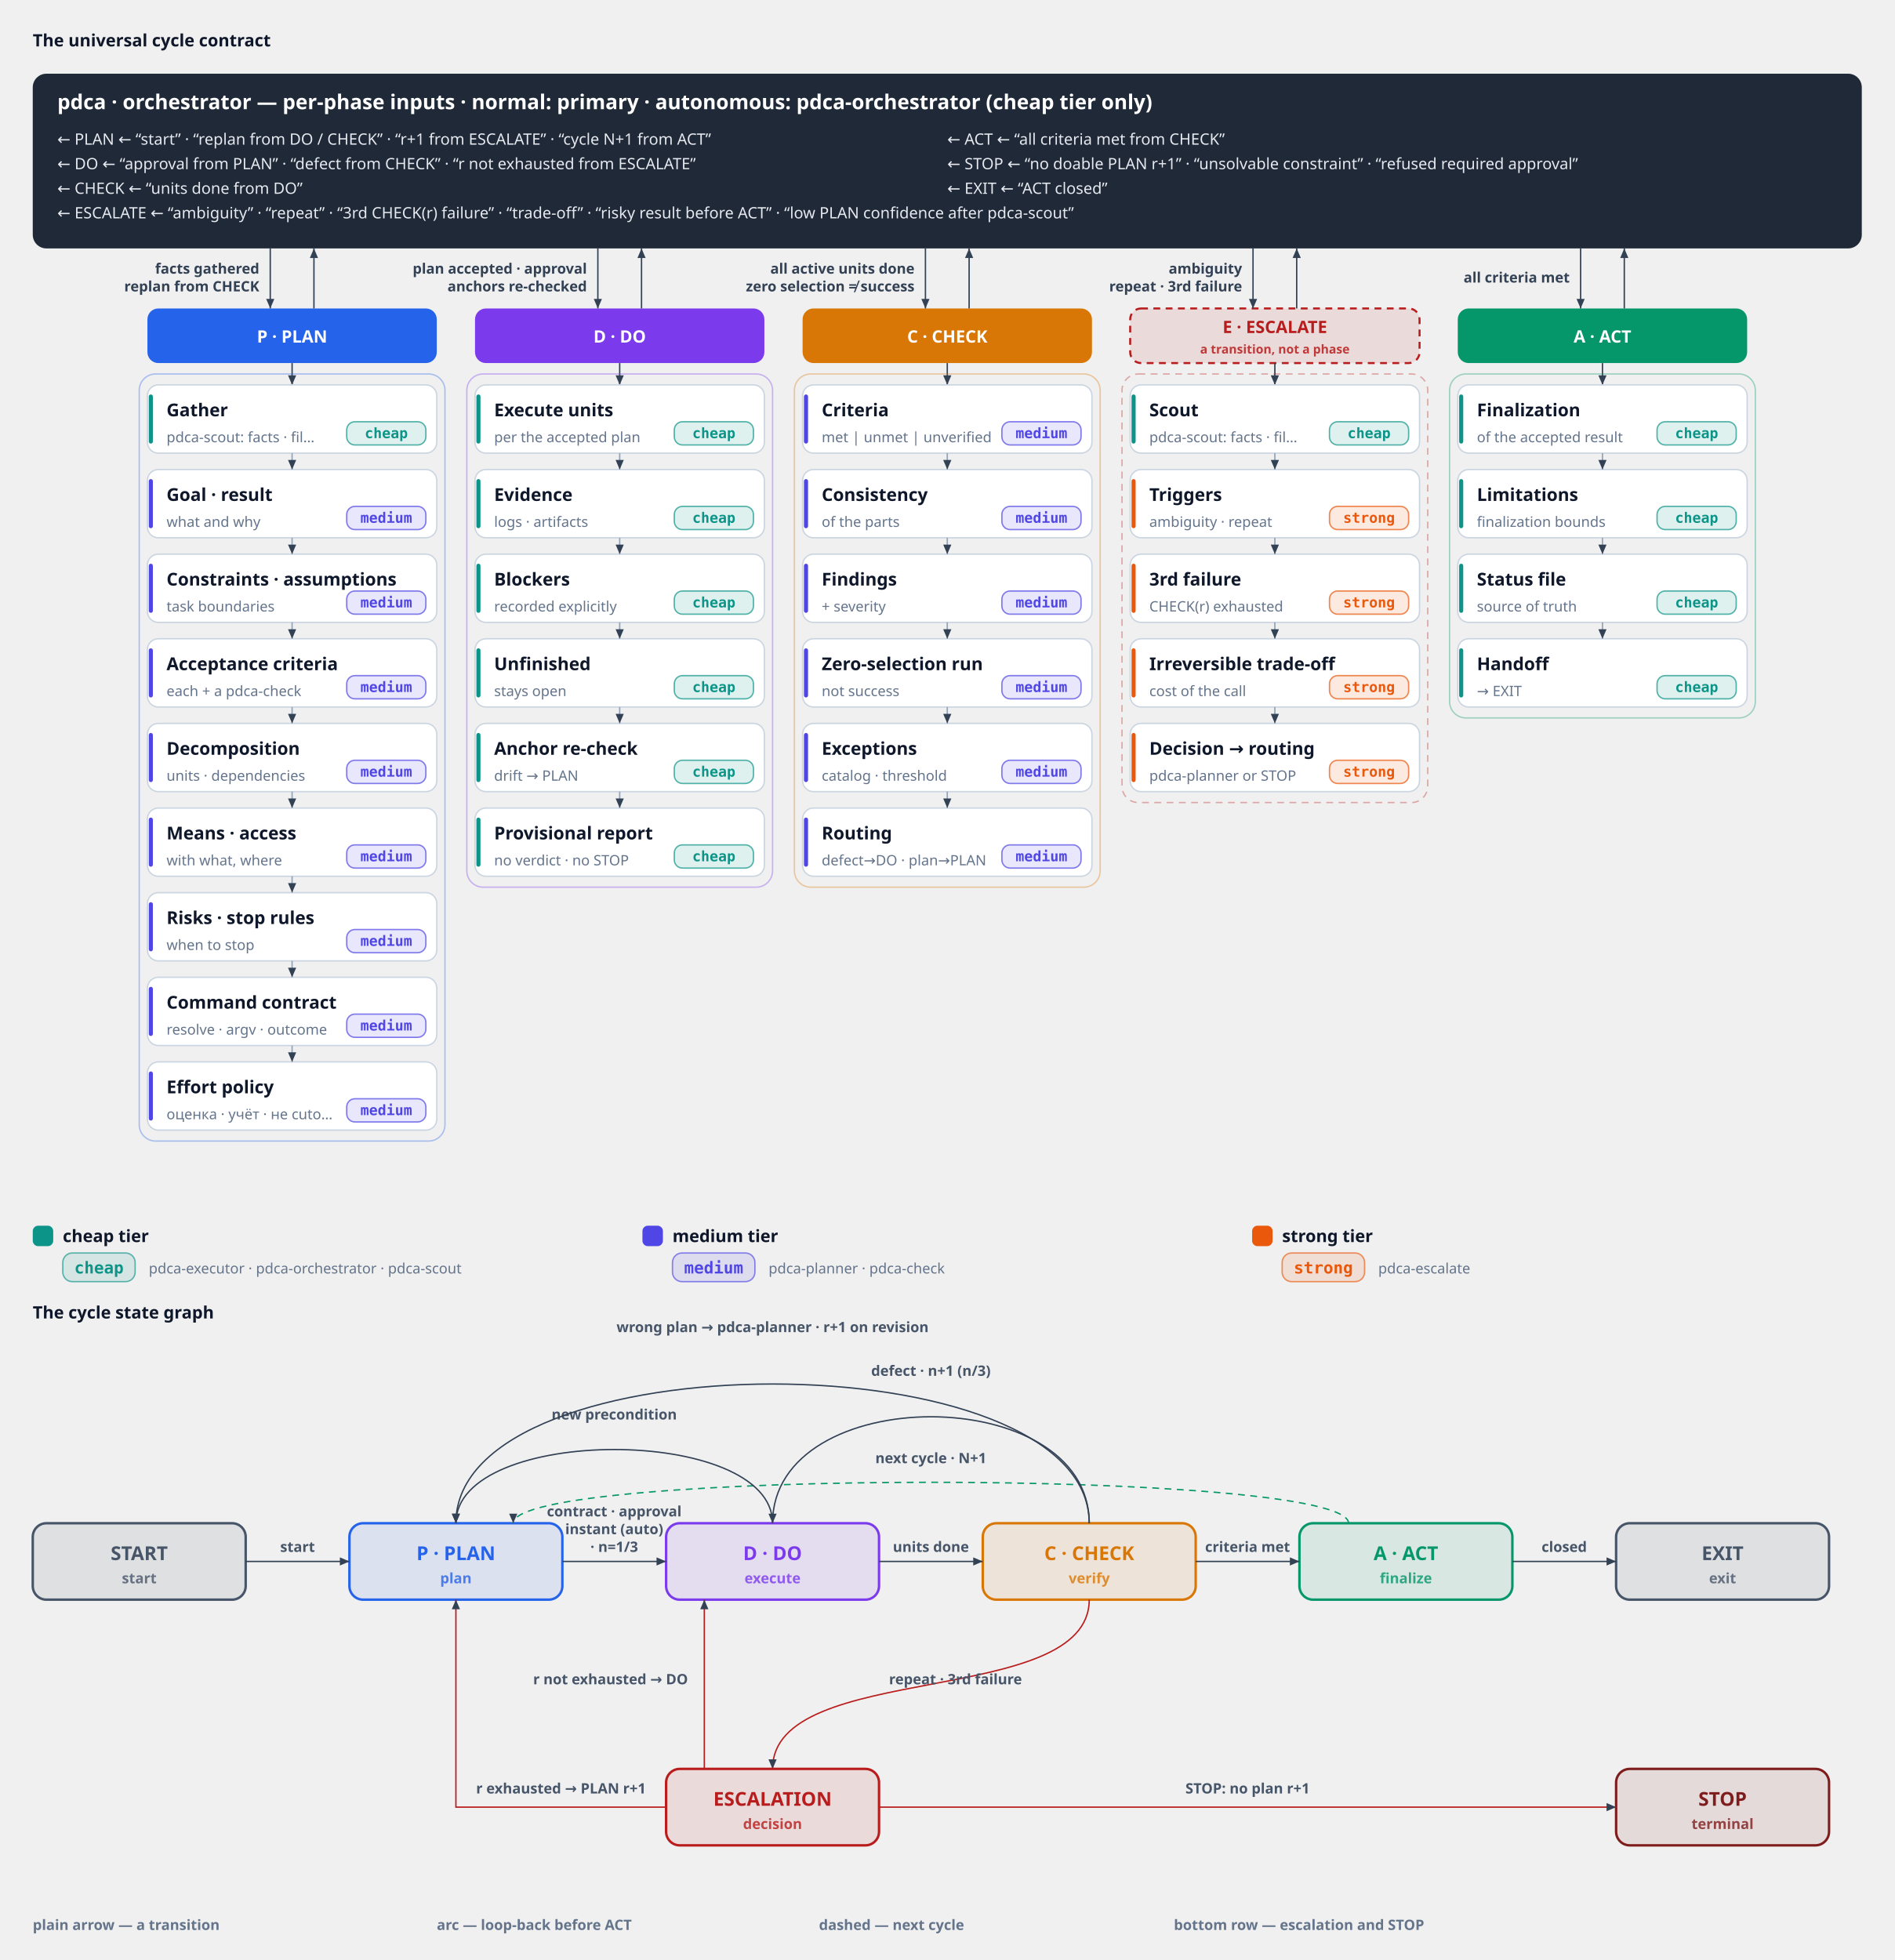
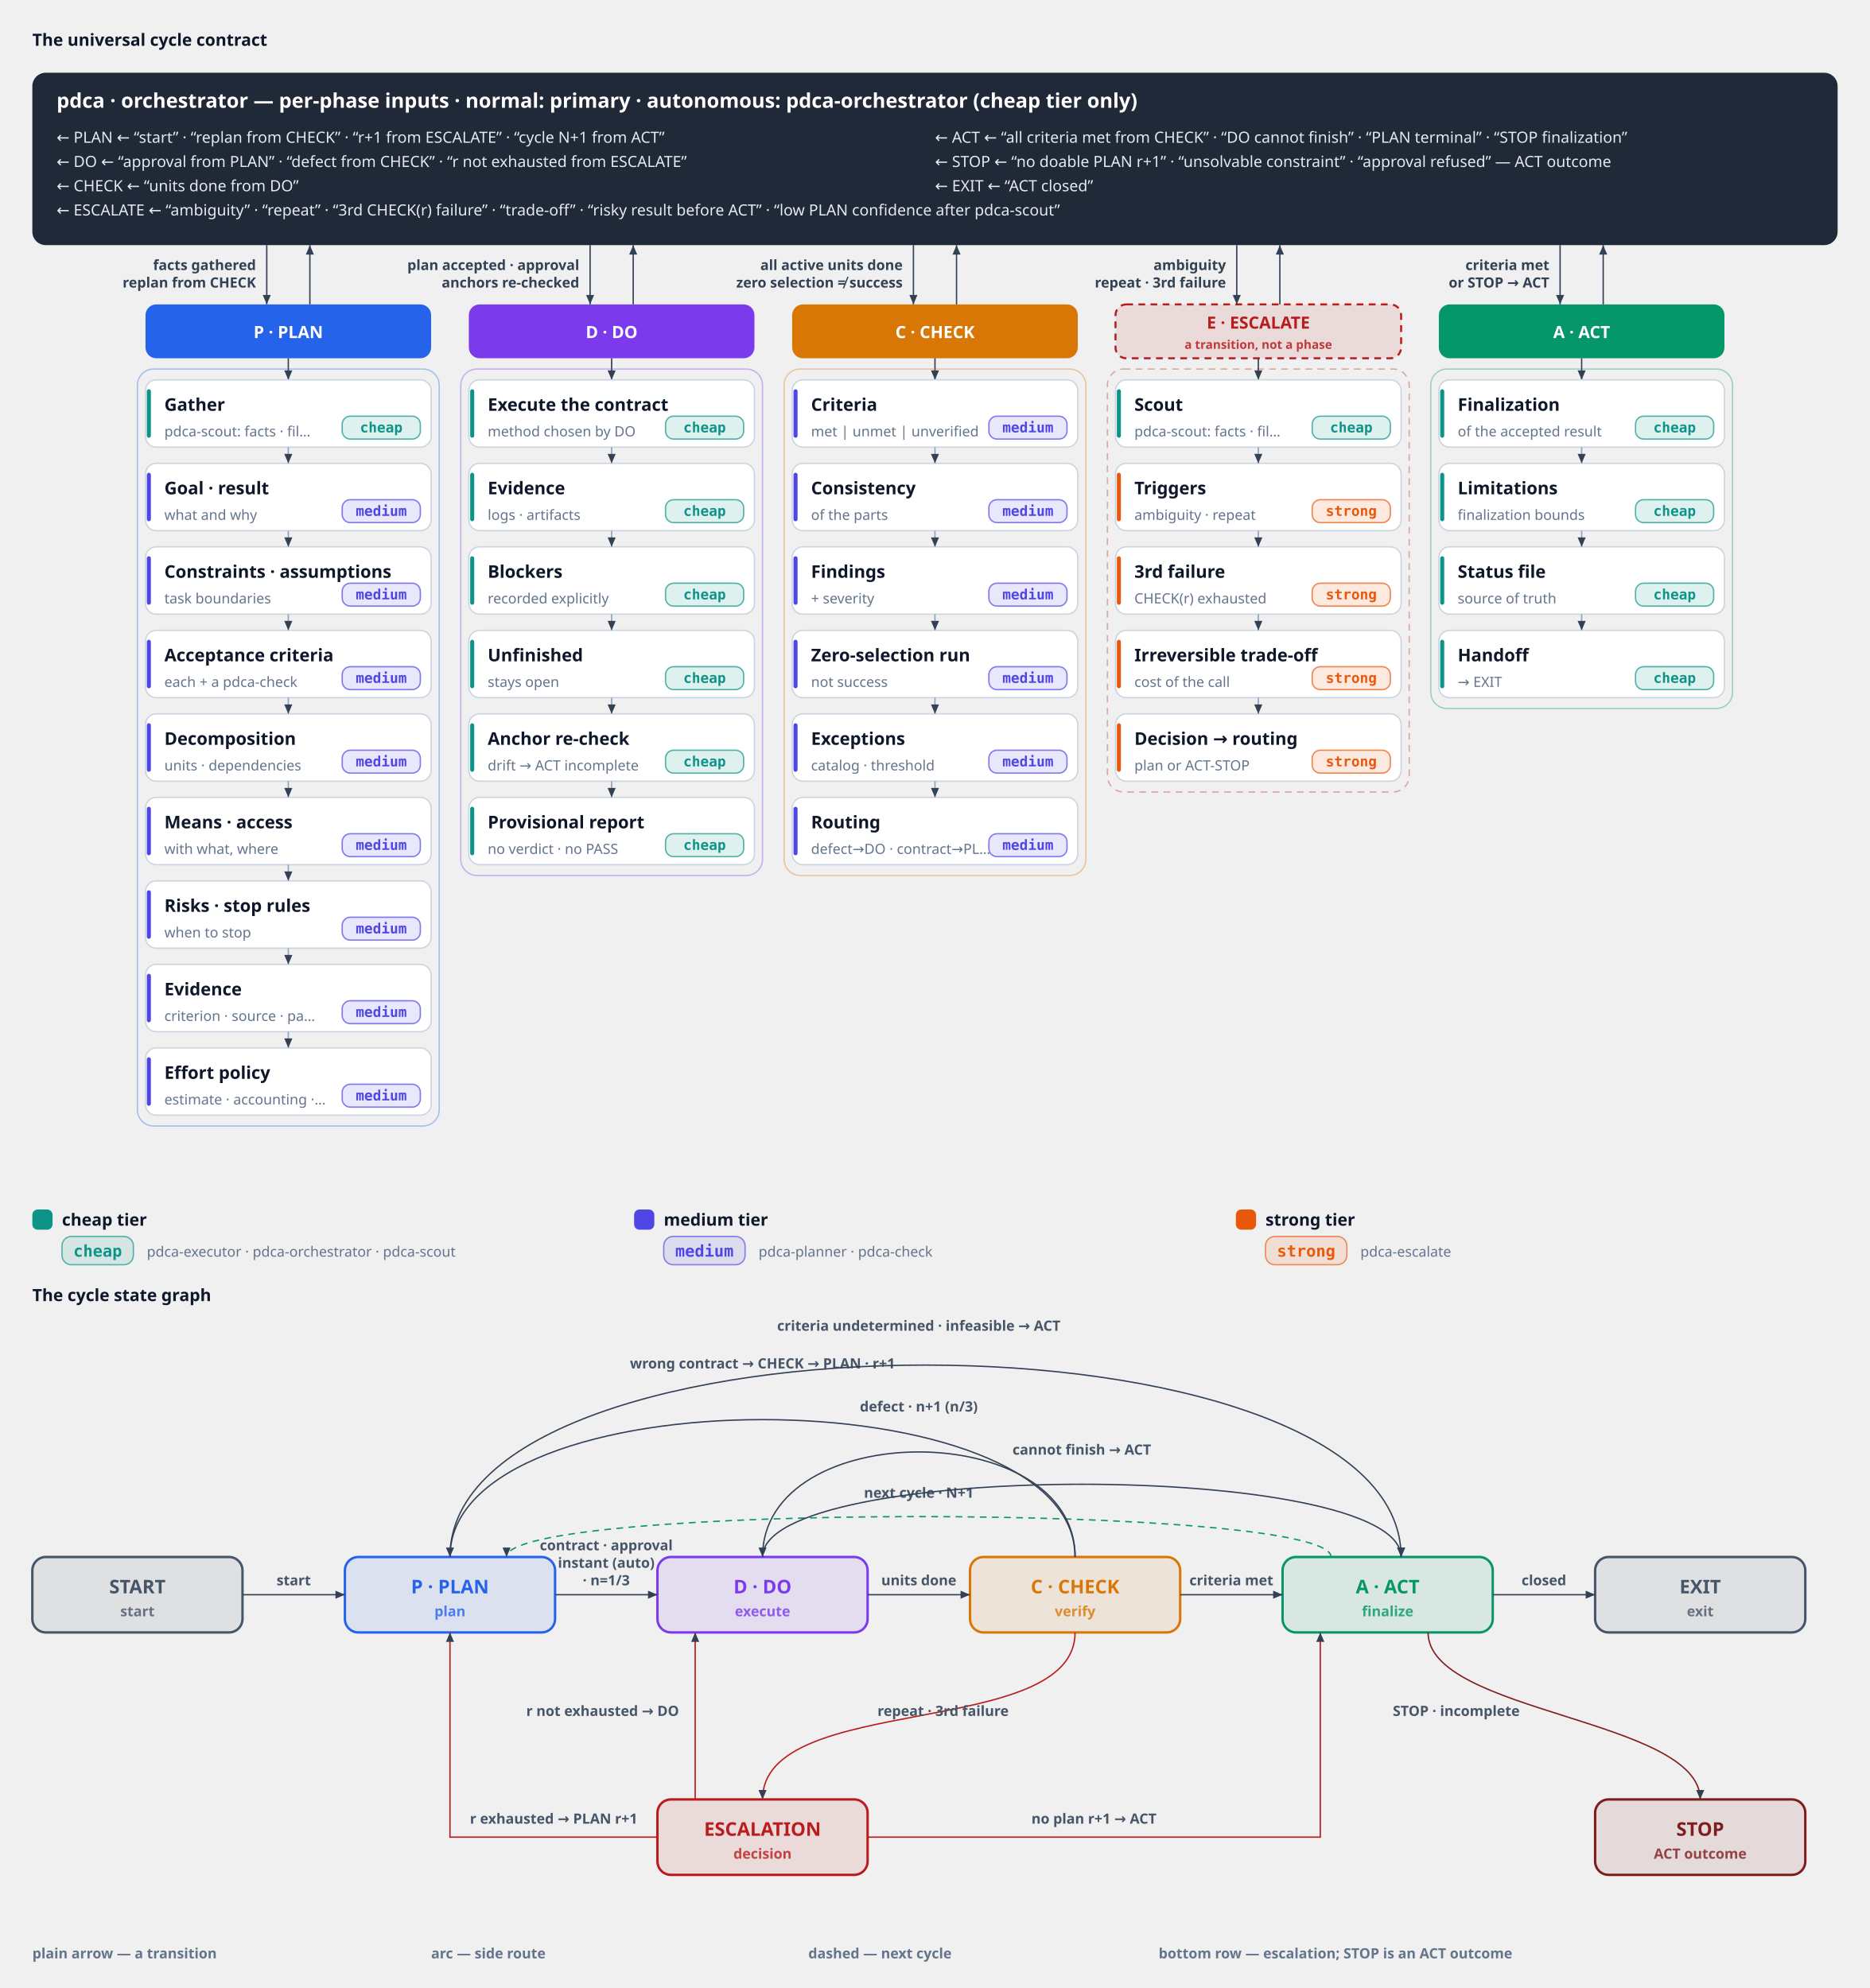
- <svg xmlns="http://www.w3.org/2000/svg" viewBox="0 0 1388 1436" width="1388" height="1436" font-family="Segoe UI, system-ui, sans-serif" role="img">
+ <svg xmlns="http://www.w3.org/2000/svg" viewBox="0 0 1388 1476" width="1388" height="1476" font-family="Segoe UI, system-ui, sans-serif" role="img">
  <defs>
    <marker id="arrow" markerWidth="9" markerHeight="9" refX="7" refY="3" orient="auto">
      <path d="M0,0 L7,3 L0,6 Z" fill="#334155" />
    </marker>
  </defs>
  <style>
.t{font-size:13px;font-weight:600;fill:#0f172a}
.s{font-size:10.5px;fill:#64748b}
.h{font-size:12.5px;font-weight:700;fill:#ffffff}
.h2{font-size:12.5px;font-weight:700}
.h3{font-size:9px;font-weight:600}
.g{font-size:10.5px;font-weight:600}
.band{fill:#1f2937}
.bt{fill:#ffffff;font-size:15px;font-weight:700}
.ol{fill:#e6e9ef;font-size:11.5px}
.lt{font-size:12.5px;font-weight:700;fill:#0f172a}
.ls{font-size:10.5px;fill:#64748b}
.lm{font-family:ui-monospace,Consolas,Menlo,monospace;font-size:12px;font-weight:700}
.bm{font-family:ui-monospace,Consolas,Menlo,monospace;font-size:10.5px;font-weight:700}
.st{font-size:14px;font-weight:700}
.ss{font-size:10.5px;font-weight:600}
</style>
  <text x="24" y="34" class="lt">The universal cycle contract</text>
  <rect x="24" y="54" width="1340" height="128" rx="10" class="band" />
  <text x="42" y="80" class="bt">pdca · orchestrator — per-phase inputs · normal: primary · autonomous: pdca-orchestrator (cheap tier only)</text>
-   <text x="42" y="106" class="ol">← PLAN ← “start” · “replan from DO / CHECK” · “r+1 from ESCALATE” · “cycle N+1 from ACT”</text>
+   <text x="42" y="106" class="ol">← PLAN ← “start” · “replan from CHECK” · “r+1 from ESCALATE” · “cycle N+1 from ACT”</text>
  <text x="42" y="124" class="ol">← DO ← “approval from PLAN” · “defect from CHECK” · “r not exhausted from ESCALATE”</text>
  <text x="42" y="142" class="ol">← CHECK ← “units done from DO”</text>
  <text x="42" y="160" class="ol">← ESCALATE ← “ambiguity” · “repeat” · “3rd CHECK(r) failure” · “trade-off” · “risky result before ACT” · “low PLAN confidence after pdca-scout”</text>
-   <text x="694.0" y="106" class="ol">← ACT ← “all criteria met from CHECK”</text>
-   <text x="694.0" y="124" class="ol">← STOP ← “no doable PLAN r+1” · “unsolvable constraint” · “refused required approval”</text>
+   <text x="694.0" y="106" class="ol">← ACT ← “all criteria met from CHECK” · “DO cannot finish” · “PLAN terminal” · “STOP finalization”</text>
+   <text x="694.0" y="124" class="ol">← STOP ← “no doable PLAN r+1” · “unsolvable constraint” · “approval refused” — ACT outcome</text>
  <text x="694.0" y="142" class="ol">← EXIT ← “ACT closed”</text>
  <rect x="108.0" y="226" width="212" height="40" rx="8" fill="#2563eb" />
  <text x="214.0" y="251.0" class="h" fill="#ffffff" text-anchor="middle">P · PLAN</text>
  <polyline points="214.0,266 214.0,282" fill="none" stroke="#334155" marker-end="url(#arrow)" />
  <rect x="108.0" y="282" width="212" height="50" rx="8" fill="#ffffff" stroke="#cbd5e1" stroke-width="1" />
  <rect x="109.0" y="289" width="3" height="36" rx="1.5" fill="#0d9488" />
  <rect x="254.0" y="309" width="58" height="17" rx="6" fill="#0d9488" fill-opacity="0.13" stroke="#0d9488" stroke-opacity="0.7" />
  <text x="283.0" y="321.0" class="bm" fill="#0d9488" text-anchor="middle">cheap</text>
  <text x="122.0" y="305" class="t">Gather</text>
  <text x="122.0" y="324" class="s">pdca-scout: facts · fil…</text>
  <rect x="108.0" y="344" width="212" height="50" rx="8" fill="#ffffff" stroke="#cbd5e1" stroke-width="1" />
  <rect x="109.0" y="351" width="3" height="36" rx="1.5" fill="#4f46e5" />
  <rect x="254.0" y="371" width="58" height="17" rx="6" fill="#4f46e5" fill-opacity="0.13" stroke="#4f46e5" stroke-opacity="0.7" />
  <text x="283.0" y="383.0" class="bm" fill="#4f46e5" text-anchor="middle">medium</text>
  <text x="122.0" y="367" class="t">Goal · result</text>
  <text x="122.0" y="386" class="s">what and why</text>
  <rect x="108.0" y="406" width="212" height="50" rx="8" fill="#ffffff" stroke="#cbd5e1" stroke-width="1" />
  <rect x="109.0" y="413" width="3" height="36" rx="1.5" fill="#4f46e5" />
  <rect x="254.0" y="433" width="58" height="17" rx="6" fill="#4f46e5" fill-opacity="0.13" stroke="#4f46e5" stroke-opacity="0.7" />
  <text x="283.0" y="445.0" class="bm" fill="#4f46e5" text-anchor="middle">medium</text>
  <text x="122.0" y="429" class="t">Constraints · assumptions</text>
  <text x="122.0" y="448" class="s">task boundaries</text>
  <rect x="108.0" y="468" width="212" height="50" rx="8" fill="#ffffff" stroke="#cbd5e1" stroke-width="1" />
  <rect x="109.0" y="475" width="3" height="36" rx="1.5" fill="#4f46e5" />
  <rect x="254.0" y="495" width="58" height="17" rx="6" fill="#4f46e5" fill-opacity="0.13" stroke="#4f46e5" stroke-opacity="0.7" />
  <text x="283.0" y="507.0" class="bm" fill="#4f46e5" text-anchor="middle">medium</text>
  <text x="122.0" y="491" class="t">Acceptance criteria</text>
  <text x="122.0" y="510" class="s">each + a pdca-check</text>
  <rect x="108.0" y="530" width="212" height="50" rx="8" fill="#ffffff" stroke="#cbd5e1" stroke-width="1" />
  <rect x="109.0" y="537" width="3" height="36" rx="1.5" fill="#4f46e5" />
  <rect x="254.0" y="557" width="58" height="17" rx="6" fill="#4f46e5" fill-opacity="0.13" stroke="#4f46e5" stroke-opacity="0.7" />
  <text x="283.0" y="569.0" class="bm" fill="#4f46e5" text-anchor="middle">medium</text>
  <text x="122.0" y="553" class="t">Decomposition</text>
  <text x="122.0" y="572" class="s">units · dependencies</text>
  <rect x="108.0" y="592" width="212" height="50" rx="8" fill="#ffffff" stroke="#cbd5e1" stroke-width="1" />
  <rect x="109.0" y="599" width="3" height="36" rx="1.5" fill="#4f46e5" />
  <rect x="254.0" y="619" width="58" height="17" rx="6" fill="#4f46e5" fill-opacity="0.13" stroke="#4f46e5" stroke-opacity="0.7" />
  <text x="283.0" y="631.0" class="bm" fill="#4f46e5" text-anchor="middle">medium</text>
  <text x="122.0" y="615" class="t">Means · access</text>
  <text x="122.0" y="634" class="s">with what, where</text>
  <rect x="108.0" y="654" width="212" height="50" rx="8" fill="#ffffff" stroke="#cbd5e1" stroke-width="1" />
  <rect x="109.0" y="661" width="3" height="36" rx="1.5" fill="#4f46e5" />
  <rect x="254.0" y="681" width="58" height="17" rx="6" fill="#4f46e5" fill-opacity="0.13" stroke="#4f46e5" stroke-opacity="0.7" />
  <text x="283.0" y="693.0" class="bm" fill="#4f46e5" text-anchor="middle">medium</text>
  <text x="122.0" y="677" class="t">Risks · stop rules</text>
  <text x="122.0" y="696" class="s">when to stop</text>
  <rect x="108.0" y="716" width="212" height="50" rx="8" fill="#ffffff" stroke="#cbd5e1" stroke-width="1" />
  <rect x="109.0" y="723" width="3" height="36" rx="1.5" fill="#4f46e5" />
  <rect x="254.0" y="743" width="58" height="17" rx="6" fill="#4f46e5" fill-opacity="0.13" stroke="#4f46e5" stroke-opacity="0.7" />
  <text x="283.0" y="755.0" class="bm" fill="#4f46e5" text-anchor="middle">medium</text>
-   <text x="122.0" y="739" class="t">Command contract</text>
-   <text x="122.0" y="758" class="s">resolve · argv · outcome</text>
+   <text x="122.0" y="739" class="t">Evidence</text>
+   <text x="122.0" y="758" class="s">criterion · source · pa…</text>
  <rect x="108.0" y="778" width="212" height="50" rx="8" fill="#ffffff" stroke="#cbd5e1" stroke-width="1" />
  <rect x="109.0" y="785" width="3" height="36" rx="1.5" fill="#4f46e5" />
  <rect x="254.0" y="805" width="58" height="17" rx="6" fill="#4f46e5" fill-opacity="0.13" stroke="#4f46e5" stroke-opacity="0.7" />
  <text x="283.0" y="817.0" class="bm" fill="#4f46e5" text-anchor="middle">medium</text>
  <text x="122.0" y="801" class="t">Effort policy</text>
-   <text x="122.0" y="820" class="s">оценка · учёт · не cuto…</text>
+   <text x="122.0" y="820" class="s">estimate · accounting ·…</text>
  <polyline points="214.0,332 214.0,344" fill="none" stroke="#94a3b8" marker-end="url(#arrow)" />
  <polyline points="214.0,394 214.0,406" fill="none" stroke="#94a3b8" marker-end="url(#arrow)" />
  <polyline points="214.0,456 214.0,468" fill="none" stroke="#94a3b8" marker-end="url(#arrow)" />
  <polyline points="214.0,518 214.0,530" fill="none" stroke="#94a3b8" marker-end="url(#arrow)" />
  <polyline points="214.0,580 214.0,592" fill="none" stroke="#94a3b8" marker-end="url(#arrow)" />
  <polyline points="214.0,642 214.0,654" fill="none" stroke="#94a3b8" marker-end="url(#arrow)" />
  <polyline points="214.0,704 214.0,716" fill="none" stroke="#94a3b8" marker-end="url(#arrow)" />
  <polyline points="214.0,766 214.0,778" fill="none" stroke="#94a3b8" marker-end="url(#arrow)" />
  <rect x="102.0" y="274" width="224" height="562" rx="12" fill="none" stroke="#2563eb" stroke-opacity="0.35" stroke-width="1" />
  <rect x="348.0" y="226" width="212" height="40" rx="8" fill="#7c3aed" />
  <text x="454.0" y="251.0" class="h" fill="#ffffff" text-anchor="middle">D · DO</text>
  <polyline points="454.0,266 454.0,282" fill="none" stroke="#334155" marker-end="url(#arrow)" />
  <rect x="348.0" y="282" width="212" height="50" rx="8" fill="#ffffff" stroke="#cbd5e1" stroke-width="1" />
  <rect x="349.0" y="289" width="3" height="36" rx="1.5" fill="#0d9488" />
  <rect x="494.0" y="309" width="58" height="17" rx="6" fill="#0d9488" fill-opacity="0.13" stroke="#0d9488" stroke-opacity="0.7" />
  <text x="523.0" y="321.0" class="bm" fill="#0d9488" text-anchor="middle">cheap</text>
-   <text x="362.0" y="305" class="t">Execute units</text>
-   <text x="362.0" y="324" class="s">per the accepted plan</text>
+   <text x="362.0" y="305" class="t">Execute the contract</text>
+   <text x="362.0" y="324" class="s">method chosen by DO</text>
  <rect x="348.0" y="344" width="212" height="50" rx="8" fill="#ffffff" stroke="#cbd5e1" stroke-width="1" />
  <rect x="349.0" y="351" width="3" height="36" rx="1.5" fill="#0d9488" />
  <rect x="494.0" y="371" width="58" height="17" rx="6" fill="#0d9488" fill-opacity="0.13" stroke="#0d9488" stroke-opacity="0.7" />
  <text x="523.0" y="383.0" class="bm" fill="#0d9488" text-anchor="middle">cheap</text>
  <text x="362.0" y="367" class="t">Evidence</text>
  <text x="362.0" y="386" class="s">logs · artifacts</text>
  <rect x="348.0" y="406" width="212" height="50" rx="8" fill="#ffffff" stroke="#cbd5e1" stroke-width="1" />
  <rect x="349.0" y="413" width="3" height="36" rx="1.5" fill="#0d9488" />
  <rect x="494.0" y="433" width="58" height="17" rx="6" fill="#0d9488" fill-opacity="0.13" stroke="#0d9488" stroke-opacity="0.7" />
  <text x="523.0" y="445.0" class="bm" fill="#0d9488" text-anchor="middle">cheap</text>
  <text x="362.0" y="429" class="t">Blockers</text>
  <text x="362.0" y="448" class="s">recorded explicitly</text>
  <rect x="348.0" y="468" width="212" height="50" rx="8" fill="#ffffff" stroke="#cbd5e1" stroke-width="1" />
  <rect x="349.0" y="475" width="3" height="36" rx="1.5" fill="#0d9488" />
  <rect x="494.0" y="495" width="58" height="17" rx="6" fill="#0d9488" fill-opacity="0.13" stroke="#0d9488" stroke-opacity="0.7" />
  <text x="523.0" y="507.0" class="bm" fill="#0d9488" text-anchor="middle">cheap</text>
  <text x="362.0" y="491" class="t">Unfinished</text>
  <text x="362.0" y="510" class="s">stays open</text>
  <rect x="348.0" y="530" width="212" height="50" rx="8" fill="#ffffff" stroke="#cbd5e1" stroke-width="1" />
  <rect x="349.0" y="537" width="3" height="36" rx="1.5" fill="#0d9488" />
  <rect x="494.0" y="557" width="58" height="17" rx="6" fill="#0d9488" fill-opacity="0.13" stroke="#0d9488" stroke-opacity="0.7" />
  <text x="523.0" y="569.0" class="bm" fill="#0d9488" text-anchor="middle">cheap</text>
  <text x="362.0" y="553" class="t">Anchor re-check</text>
-   <text x="362.0" y="572" class="s">drift → PLAN</text>
+   <text x="362.0" y="572" class="s">drift → ACT incomplete</text>
  <rect x="348.0" y="592" width="212" height="50" rx="8" fill="#ffffff" stroke="#cbd5e1" stroke-width="1" />
  <rect x="349.0" y="599" width="3" height="36" rx="1.5" fill="#0d9488" />
  <rect x="494.0" y="619" width="58" height="17" rx="6" fill="#0d9488" fill-opacity="0.13" stroke="#0d9488" stroke-opacity="0.7" />
  <text x="523.0" y="631.0" class="bm" fill="#0d9488" text-anchor="middle">cheap</text>
  <text x="362.0" y="615" class="t">Provisional report</text>
-   <text x="362.0" y="634" class="s">no verdict · no STOP</text>
+   <text x="362.0" y="634" class="s">no verdict · no PASS</text>
  <polyline points="454.0,332 454.0,344" fill="none" stroke="#94a3b8" marker-end="url(#arrow)" />
  <polyline points="454.0,394 454.0,406" fill="none" stroke="#94a3b8" marker-end="url(#arrow)" />
  <polyline points="454.0,456 454.0,468" fill="none" stroke="#94a3b8" marker-end="url(#arrow)" />
  <polyline points="454.0,518 454.0,530" fill="none" stroke="#94a3b8" marker-end="url(#arrow)" />
  <polyline points="454.0,580 454.0,592" fill="none" stroke="#94a3b8" marker-end="url(#arrow)" />
  <rect x="342.0" y="274" width="224" height="376" rx="12" fill="none" stroke="#7c3aed" stroke-opacity="0.35" stroke-width="1" />
  <rect x="588.0" y="226" width="212" height="40" rx="8" fill="#d97706" />
  <text x="694.0" y="251.0" class="h" fill="#ffffff" text-anchor="middle">C · CHECK</text>
  <polyline points="694.0,266 694.0,282" fill="none" stroke="#334155" marker-end="url(#arrow)" />
  <rect x="588.0" y="282" width="212" height="50" rx="8" fill="#ffffff" stroke="#cbd5e1" stroke-width="1" />
  <rect x="589.0" y="289" width="3" height="36" rx="1.5" fill="#4f46e5" />
  <rect x="734.0" y="309" width="58" height="17" rx="6" fill="#4f46e5" fill-opacity="0.13" stroke="#4f46e5" stroke-opacity="0.7" />
  <text x="763.0" y="321.0" class="bm" fill="#4f46e5" text-anchor="middle">medium</text>
  <text x="602.0" y="305" class="t">Criteria</text>
  <text x="602.0" y="324" class="s">met | unmet | unverified</text>
  <rect x="588.0" y="344" width="212" height="50" rx="8" fill="#ffffff" stroke="#cbd5e1" stroke-width="1" />
  <rect x="589.0" y="351" width="3" height="36" rx="1.5" fill="#4f46e5" />
  <rect x="734.0" y="371" width="58" height="17" rx="6" fill="#4f46e5" fill-opacity="0.13" stroke="#4f46e5" stroke-opacity="0.7" />
  <text x="763.0" y="383.0" class="bm" fill="#4f46e5" text-anchor="middle">medium</text>
  <text x="602.0" y="367" class="t">Consistency</text>
  <text x="602.0" y="386" class="s">of the parts</text>
  <rect x="588.0" y="406" width="212" height="50" rx="8" fill="#ffffff" stroke="#cbd5e1" stroke-width="1" />
  <rect x="589.0" y="413" width="3" height="36" rx="1.5" fill="#4f46e5" />
  <rect x="734.0" y="433" width="58" height="17" rx="6" fill="#4f46e5" fill-opacity="0.13" stroke="#4f46e5" stroke-opacity="0.7" />
  <text x="763.0" y="445.0" class="bm" fill="#4f46e5" text-anchor="middle">medium</text>
  <text x="602.0" y="429" class="t">Findings</text>
  <text x="602.0" y="448" class="s">+ severity</text>
  <rect x="588.0" y="468" width="212" height="50" rx="8" fill="#ffffff" stroke="#cbd5e1" stroke-width="1" />
  <rect x="589.0" y="475" width="3" height="36" rx="1.5" fill="#4f46e5" />
  <rect x="734.0" y="495" width="58" height="17" rx="6" fill="#4f46e5" fill-opacity="0.13" stroke="#4f46e5" stroke-opacity="0.7" />
  <text x="763.0" y="507.0" class="bm" fill="#4f46e5" text-anchor="middle">medium</text>
  <text x="602.0" y="491" class="t">Zero-selection run</text>
  <text x="602.0" y="510" class="s">not success</text>
  <rect x="588.0" y="530" width="212" height="50" rx="8" fill="#ffffff" stroke="#cbd5e1" stroke-width="1" />
  <rect x="589.0" y="537" width="3" height="36" rx="1.5" fill="#4f46e5" />
  <rect x="734.0" y="557" width="58" height="17" rx="6" fill="#4f46e5" fill-opacity="0.13" stroke="#4f46e5" stroke-opacity="0.7" />
  <text x="763.0" y="569.0" class="bm" fill="#4f46e5" text-anchor="middle">medium</text>
  <text x="602.0" y="553" class="t">Exceptions</text>
  <text x="602.0" y="572" class="s">catalog · threshold</text>
  <rect x="588.0" y="592" width="212" height="50" rx="8" fill="#ffffff" stroke="#cbd5e1" stroke-width="1" />
  <rect x="589.0" y="599" width="3" height="36" rx="1.5" fill="#4f46e5" />
  <rect x="734.0" y="619" width="58" height="17" rx="6" fill="#4f46e5" fill-opacity="0.13" stroke="#4f46e5" stroke-opacity="0.7" />
  <text x="763.0" y="631.0" class="bm" fill="#4f46e5" text-anchor="middle">medium</text>
  <text x="602.0" y="615" class="t">Routing</text>
-   <text x="602.0" y="634" class="s">defect→DO · plan→PLAN</text>
+   <text x="602.0" y="634" class="s">defect→DO · contract→PL…</text>
  <polyline points="694.0,332 694.0,344" fill="none" stroke="#94a3b8" marker-end="url(#arrow)" />
  <polyline points="694.0,394 694.0,406" fill="none" stroke="#94a3b8" marker-end="url(#arrow)" />
  <polyline points="694.0,456 694.0,468" fill="none" stroke="#94a3b8" marker-end="url(#arrow)" />
  <polyline points="694.0,518 694.0,530" fill="none" stroke="#94a3b8" marker-end="url(#arrow)" />
  <polyline points="694.0,580 694.0,592" fill="none" stroke="#94a3b8" marker-end="url(#arrow)" />
  <rect x="582.0" y="274" width="224" height="376" rx="12" fill="none" stroke="#d97706" stroke-opacity="0.35" stroke-width="1" />
  <rect x="828.0" y="226" width="212" height="40" rx="8" fill="#b91c1c" fill-opacity="0.10" stroke="#b91c1c" stroke-width="1.5" stroke-dasharray="5,4" />
  <text x="934.0" y="244.0" class="h2" fill="#b91c1c" text-anchor="middle">E · ESCALATE</text>
  <text x="934.0" y="259.0" class="h3" fill="#b91c1c" opacity="0.85" text-anchor="middle">a transition, not a phase</text>
  <polyline points="934.0,266 934.0,282" fill="none" stroke="#334155" marker-end="url(#arrow)" />
  <rect x="828.0" y="282" width="212" height="50" rx="8" fill="#ffffff" stroke="#cbd5e1" stroke-width="1" />
  <rect x="829.0" y="289" width="3" height="36" rx="1.5" fill="#0d9488" />
  <rect x="974.0" y="309" width="58" height="17" rx="6" fill="#0d9488" fill-opacity="0.13" stroke="#0d9488" stroke-opacity="0.7" />
  <text x="1003.0" y="321.0" class="bm" fill="#0d9488" text-anchor="middle">cheap</text>
  <text x="842.0" y="305" class="t">Scout</text>
  <text x="842.0" y="324" class="s">pdca-scout: facts · fil…</text>
  <rect x="828.0" y="344" width="212" height="50" rx="8" fill="#ffffff" stroke="#cbd5e1" stroke-width="1" />
  <rect x="829.0" y="351" width="3" height="36" rx="1.5" fill="#ea580c" />
  <rect x="974.0" y="371" width="58" height="17" rx="6" fill="#ea580c" fill-opacity="0.13" stroke="#ea580c" stroke-opacity="0.7" />
  <text x="1003.0" y="383.0" class="bm" fill="#ea580c" text-anchor="middle">strong</text>
  <text x="842.0" y="367" class="t">Triggers</text>
  <text x="842.0" y="386" class="s">ambiguity · repeat</text>
  <rect x="828.0" y="406" width="212" height="50" rx="8" fill="#ffffff" stroke="#cbd5e1" stroke-width="1" />
  <rect x="829.0" y="413" width="3" height="36" rx="1.5" fill="#ea580c" />
  <rect x="974.0" y="433" width="58" height="17" rx="6" fill="#ea580c" fill-opacity="0.13" stroke="#ea580c" stroke-opacity="0.7" />
  <text x="1003.0" y="445.0" class="bm" fill="#ea580c" text-anchor="middle">strong</text>
  <text x="842.0" y="429" class="t">3rd failure</text>
  <text x="842.0" y="448" class="s">CHECK(r) exhausted</text>
  <rect x="828.0" y="468" width="212" height="50" rx="8" fill="#ffffff" stroke="#cbd5e1" stroke-width="1" />
  <rect x="829.0" y="475" width="3" height="36" rx="1.5" fill="#ea580c" />
  <rect x="974.0" y="495" width="58" height="17" rx="6" fill="#ea580c" fill-opacity="0.13" stroke="#ea580c" stroke-opacity="0.7" />
  <text x="1003.0" y="507.0" class="bm" fill="#ea580c" text-anchor="middle">strong</text>
  <text x="842.0" y="491" class="t">Irreversible trade-off</text>
  <text x="842.0" y="510" class="s">cost of the call</text>
  <rect x="828.0" y="530" width="212" height="50" rx="8" fill="#ffffff" stroke="#cbd5e1" stroke-width="1" />
  <rect x="829.0" y="537" width="3" height="36" rx="1.5" fill="#ea580c" />
  <rect x="974.0" y="557" width="58" height="17" rx="6" fill="#ea580c" fill-opacity="0.13" stroke="#ea580c" stroke-opacity="0.7" />
  <text x="1003.0" y="569.0" class="bm" fill="#ea580c" text-anchor="middle">strong</text>
  <text x="842.0" y="553" class="t">Decision → routing</text>
-   <text x="842.0" y="572" class="s">pdca-planner or STOP</text>
+   <text x="842.0" y="572" class="s">plan or ACT-STOP</text>
  <polyline points="934.0,332 934.0,344" fill="none" stroke="#94a3b8" marker-end="url(#arrow)" />
  <polyline points="934.0,394 934.0,406" fill="none" stroke="#94a3b8" marker-end="url(#arrow)" />
  <polyline points="934.0,456 934.0,468" fill="none" stroke="#94a3b8" marker-end="url(#arrow)" />
  <polyline points="934.0,518 934.0,530" fill="none" stroke="#94a3b8" marker-end="url(#arrow)" />
  <rect x="822.0" y="274" width="224" height="314" rx="12" fill="none" stroke="#b91c1c" stroke-opacity="0.35" stroke-width="1" stroke-dasharray="5,4" />
  <rect x="1068.0" y="226" width="212" height="40" rx="8" fill="#059669" />
  <text x="1174.0" y="251.0" class="h" fill="#ffffff" text-anchor="middle">A · ACT</text>
  <polyline points="1174.0,266 1174.0,282" fill="none" stroke="#334155" marker-end="url(#arrow)" />
  <rect x="1068.0" y="282" width="212" height="50" rx="8" fill="#ffffff" stroke="#cbd5e1" stroke-width="1" />
  <rect x="1069.0" y="289" width="3" height="36" rx="1.5" fill="#0d9488" />
  <rect x="1214.0" y="309" width="58" height="17" rx="6" fill="#0d9488" fill-opacity="0.13" stroke="#0d9488" stroke-opacity="0.7" />
  <text x="1243.0" y="321.0" class="bm" fill="#0d9488" text-anchor="middle">cheap</text>
  <text x="1082.0" y="305" class="t">Finalization</text>
  <text x="1082.0" y="324" class="s">of the accepted result</text>
  <rect x="1068.0" y="344" width="212" height="50" rx="8" fill="#ffffff" stroke="#cbd5e1" stroke-width="1" />
  <rect x="1069.0" y="351" width="3" height="36" rx="1.5" fill="#0d9488" />
  <rect x="1214.0" y="371" width="58" height="17" rx="6" fill="#0d9488" fill-opacity="0.13" stroke="#0d9488" stroke-opacity="0.7" />
  <text x="1243.0" y="383.0" class="bm" fill="#0d9488" text-anchor="middle">cheap</text>
  <text x="1082.0" y="367" class="t">Limitations</text>
  <text x="1082.0" y="386" class="s">finalization bounds</text>
  <rect x="1068.0" y="406" width="212" height="50" rx="8" fill="#ffffff" stroke="#cbd5e1" stroke-width="1" />
  <rect x="1069.0" y="413" width="3" height="36" rx="1.5" fill="#0d9488" />
  <rect x="1214.0" y="433" width="58" height="17" rx="6" fill="#0d9488" fill-opacity="0.13" stroke="#0d9488" stroke-opacity="0.7" />
  <text x="1243.0" y="445.0" class="bm" fill="#0d9488" text-anchor="middle">cheap</text>
  <text x="1082.0" y="429" class="t">Status file</text>
  <text x="1082.0" y="448" class="s">source of truth</text>
  <rect x="1068.0" y="468" width="212" height="50" rx="8" fill="#ffffff" stroke="#cbd5e1" stroke-width="1" />
  <rect x="1069.0" y="475" width="3" height="36" rx="1.5" fill="#0d9488" />
  <rect x="1214.0" y="495" width="58" height="17" rx="6" fill="#0d9488" fill-opacity="0.13" stroke="#0d9488" stroke-opacity="0.7" />
  <text x="1243.0" y="507.0" class="bm" fill="#0d9488" text-anchor="middle">cheap</text>
  <text x="1082.0" y="491" class="t">Handoff</text>
  <text x="1082.0" y="510" class="s">→ EXIT</text>
  <polyline points="1174.0,332 1174.0,344" fill="none" stroke="#94a3b8" marker-end="url(#arrow)" />
  <polyline points="1174.0,394 1174.0,406" fill="none" stroke="#94a3b8" marker-end="url(#arrow)" />
  <polyline points="1174.0,456 1174.0,468" fill="none" stroke="#94a3b8" marker-end="url(#arrow)" />
  <rect x="1062.0" y="274" width="224" height="252" rx="12" fill="none" stroke="#059669" stroke-opacity="0.35" stroke-width="1" />
  <polyline points="198.0,182 198.0,226" fill="none" stroke="#334155" data-edge-id="dispatch_p" marker-end="url(#arrow)" />
  <text x="190.0" y="200.5" class="g" fill="#334155" text-anchor="end">facts gathered</text>
  <text x="190.0" y="213.5" class="g" fill="#334155" text-anchor="end">replan from CHECK</text>
  <polyline points="230.0,226 230.0,182" fill="none" stroke="#334155" data-edge-id="return_p" marker-end="url(#arrow)" />
  <polyline points="438.0,182 438.0,226" fill="none" stroke="#334155" data-edge-id="dispatch_d" marker-end="url(#arrow)" />
  <text x="430.0" y="200.5" class="g" fill="#334155" text-anchor="end">plan accepted · approval</text>
  <text x="430.0" y="213.5" class="g" fill="#334155" text-anchor="end">anchors re-checked</text>
  <polyline points="470.0,226 470.0,182" fill="none" stroke="#334155" data-edge-id="return_d" marker-end="url(#arrow)" />
  <polyline points="678.0,182 678.0,226" fill="none" stroke="#334155" data-edge-id="dispatch_c" marker-end="url(#arrow)" />
  <text x="670.0" y="200.5" class="g" fill="#334155" text-anchor="end">all active units done</text>
  <text x="670.0" y="213.5" class="g" fill="#334155" text-anchor="end">zero selection ≠ success</text>
  <polyline points="710.0,226 710.0,182" fill="none" stroke="#334155" data-edge-id="return_c" marker-end="url(#arrow)" />
  <polyline points="918.0,182 918.0,226" fill="none" stroke="#334155" data-edge-id="dispatch_e" marker-end="url(#arrow)" />
  <text x="910.0" y="200.5" class="g" fill="#334155" text-anchor="end">ambiguity</text>
  <text x="910.0" y="213.5" class="g" fill="#334155" text-anchor="end">repeat · 3rd failure</text>
  <polyline points="950.0,226 950.0,182" fill="none" stroke="#334155" data-edge-id="return_e" marker-end="url(#arrow)" />
  <polyline points="1158.0,182 1158.0,226" fill="none" stroke="#334155" data-edge-id="dispatch_a" marker-end="url(#arrow)" />
-   <text x="1150.0" y="207.0" class="g" fill="#334155" text-anchor="end">all criteria met</text>
+   <text x="1150.0" y="200.5" class="g" fill="#334155" text-anchor="end">criteria met</text>
+   <text x="1150.0" y="213.5" class="g" fill="#334155" text-anchor="end">or STOP → ACT</text>
  <polyline points="1190.0,226 1190.0,182" fill="none" stroke="#334155" data-edge-id="return_a" marker-end="url(#arrow)" />
  <rect x="24.0" y="898" width="15" height="15" rx="4" fill="#0d9488" />
  <text x="46.0" y="910" class="lt">cheap tier</text>
  <rect x="46.0" y="918" width="53.0" height="21" rx="7" fill="#0d9488" fill-opacity="0.12" stroke="#0d9488" stroke-opacity="0.65" />
  <text x="72.5" y="933" class="lm" fill="#0d9488" text-anchor="middle">cheap</text>
  <text x="109.0" y="933" class="ls">pdca-executor · pdca-orchestrator · pdca-scout</text>
  <rect x="470.667" y="898" width="15" height="15" rx="4" fill="#4f46e5" />
  <text x="492.667" y="910" class="lt">medium tier</text>
  <rect x="492.667" y="918" width="60.4" height="21" rx="7" fill="#4f46e5" fill-opacity="0.12" stroke="#4f46e5" stroke-opacity="0.65" />
  <text x="522.867" y="933" class="lm" fill="#4f46e5" text-anchor="middle">medium</text>
  <text x="563.067" y="933" class="ls">pdca-planner · pdca-check</text>
  <rect x="917.333" y="898" width="15" height="15" rx="4" fill="#ea580c" />
  <text x="939.333" y="910" class="lt">strong tier</text>
  <rect x="939.333" y="918" width="60.4" height="21" rx="7" fill="#ea580c" fill-opacity="0.12" stroke="#ea580c" stroke-opacity="0.65" />
  <text x="969.533" y="933" class="lm" fill="#ea580c" text-anchor="middle">strong</text>
  <text x="1009.733" y="933" class="ls">pdca-escalate</text>
  <text x="24" y="966" class="lt">The cycle state graph</text>
-   <rect x="24" y="1116" width="156" height="56" rx="10" fill="#475569" fill-opacity="0.10" stroke="#475569" stroke-width="1.8" data-node-id="START" />
-   <text x="102.0" y="1143.0" class="st" fill="#475569" text-anchor="middle">START</text>
-   <text x="102.0" y="1160.0" class="ss" fill="#475569" text-anchor="middle" opacity="0.8">start</text>
-   <rect x="256" y="1116" width="156" height="56" rx="10" fill="#2563eb" fill-opacity="0.10" stroke="#2563eb" stroke-width="1.8" data-node-id="PLAN" />
-   <text x="334.0" y="1143.0" class="st" fill="#2563eb" text-anchor="middle">P · PLAN</text>
-   <text x="334.0" y="1160.0" class="ss" fill="#2563eb" text-anchor="middle" opacity="0.8">plan</text>
-   <rect x="488" y="1116" width="156" height="56" rx="10" fill="#7c3aed" fill-opacity="0.10" stroke="#7c3aed" stroke-width="1.8" data-node-id="DO" />
-   <text x="566.0" y="1143.0" class="st" fill="#7c3aed" text-anchor="middle">D · DO</text>
-   <text x="566.0" y="1160.0" class="ss" fill="#7c3aed" text-anchor="middle" opacity="0.8">execute</text>
-   <rect x="720" y="1116" width="156" height="56" rx="10" fill="#d97706" fill-opacity="0.10" stroke="#d97706" stroke-width="1.8" data-node-id="CHECK" />
-   <text x="798.0" y="1143.0" class="st" fill="#d97706" text-anchor="middle">C · CHECK</text>
-   <text x="798.0" y="1160.0" class="ss" fill="#d97706" text-anchor="middle" opacity="0.8">verify</text>
-   <rect x="952" y="1116" width="156" height="56" rx="10" fill="#059669" fill-opacity="0.10" stroke="#059669" stroke-width="1.8" data-node-id="ACT" />
-   <text x="1030.0" y="1143.0" class="st" fill="#059669" text-anchor="middle">A · ACT</text>
-   <text x="1030.0" y="1160.0" class="ss" fill="#059669" text-anchor="middle" opacity="0.8">finalize</text>
-   <rect x="1184" y="1116" width="156" height="56" rx="10" fill="#475569" fill-opacity="0.10" stroke="#475569" stroke-width="1.8" data-node-id="EXIT" />
-   <text x="1262.0" y="1143.0" class="st" fill="#475569" text-anchor="middle">EXIT</text>
-   <text x="1262.0" y="1160.0" class="ss" fill="#475569" text-anchor="middle" opacity="0.8">exit</text>
-   <polyline points="180,1144.0 256,1144.0" fill="none" stroke="#334155" data-edge-id="start_plan" marker-end="url(#arrow)" />
-   <text x="218.0" y="1137.0" class="g" fill="#475569" text-anchor="middle">start</text>
-   <polyline points="412,1144.0 488,1144.0" fill="none" stroke="#334155" data-edge-id="plan_do" marker-end="url(#arrow)" />
-   <text x="450.0" y="1111.0" class="g" fill="#475569" text-anchor="middle">contract · approval</text>
-   <text x="450.0" y="1124.0" class="g" fill="#475569" text-anchor="middle">instant (auto)</text>
-   <text x="450.0" y="1137.0" class="g" fill="#475569" text-anchor="middle">· n=1/3</text>
-   <polyline points="644,1144.0 720,1144.0" fill="none" stroke="#334155" data-edge-id="do_check" marker-end="url(#arrow)" />
-   <text x="682.0" y="1137.0" class="g" fill="#475569" text-anchor="middle">units done</text>
-   <polyline points="876,1144.0 952,1144.0" fill="none" stroke="#334155" data-edge-id="check_act" marker-end="url(#arrow)" />
-   <text x="914.0" y="1137.0" class="g" fill="#475569" text-anchor="middle">criteria met</text>
-   <polyline points="1108,1144.0 1184,1144.0" fill="none" stroke="#334155" data-edge-id="act_exit" marker-end="url(#arrow)" />
-   <text x="1146.0" y="1137.0" class="g" fill="#475569" text-anchor="middle">closed</text>
-   <path d="M988,1116 C988,1076 376,1076 376,1116" fill="none" stroke="#059669" stroke-dasharray="5,4" data-edge-id="act_plan" marker-end="url(#arrow)" />
-   <text x="682" y="1072" class="g" fill="#475569" text-anchor="middle">next cycle · N+1</text>
-   <path d="M566,1116 C566,1044 334,1044 334,1116" fill="none" stroke="#334155" data-edge-id="do_plan_blocker" marker-end="url(#arrow)" />
-   <text x="450" y="1040" class="g" fill="#475569" text-anchor="middle">new precondition</text>
-   <path d="M798,1116 C798,1012 566,1012 566,1116" fill="none" stroke="#334155" data-edge-id="check_do_defect" marker-end="url(#arrow)" />
-   <text x="682" y="1008" class="g" fill="#475569" text-anchor="middle">defect · n+1 (n/3)</text>
-   <path d="M798,1116 C798,980 334,980 334,1116" fill="none" stroke="#334155" data-edge-id="check_plan_replan" marker-end="url(#arrow)" />
-   <text x="566" y="976" class="g" fill="#475569" text-anchor="middle">wrong plan → pdca-planner · r+1 on revision</text>
-   <rect x="488" y="1296" width="156" height="56" rx="10" fill="#b91c1c" fill-opacity="0.10" stroke="#b91c1c" stroke-width="1.8" data-node-id="ESCALATE" />
-   <text x="566.0" y="1323.0" class="st" fill="#b91c1c" text-anchor="middle">ESCALATION</text>
-   <text x="566.0" y="1340.0" class="ss" fill="#b91c1c" text-anchor="middle" opacity="0.8">decision</text>
-   <rect x="1184" y="1296" width="156" height="56" rx="10" fill="#7f1d1d" fill-opacity="0.10" stroke="#7f1d1d" stroke-width="1.8" data-node-id="STOP" />
-   <text x="1262.0" y="1323.0" class="st" fill="#7f1d1d" text-anchor="middle">STOP</text>
-   <text x="1262.0" y="1340.0" class="ss" fill="#7f1d1d" text-anchor="middle" opacity="0.8">terminal</text>
-   <path d="M798,1172 C798,1252 566,1216 566,1296" fill="none" stroke="#b91c1c" data-edge-id="check_escalate" marker-end="url(#arrow)" />
-   <text x="700" y="1234.0" class="g" fill="#475569" text-anchor="middle">repeat · 3rd failure</text>
-   <polyline points="516,1296 516,1172" fill="none" stroke="#b91c1c" data-edge-id="escalate_do" marker-end="url(#arrow)" />
-   <text x="504" y="1234.0" class="g" fill="#475569" text-anchor="end">r not exhausted → DO</text>
-   <polyline points="488,1324.0 334,1324.0 334,1172" fill="none" stroke="#b91c1c" data-edge-id="escalate_plan" marker-end="url(#arrow)" />
-   <text x="411" y="1314.0" class="g" fill="#475569" text-anchor="middle">r exhausted → PLAN r+1</text>
-   <polyline points="644,1324.0 1184,1324.0" fill="none" stroke="#b91c1c" data-edge-id="escalate_stop" marker-end="url(#arrow)" />
-   <text x="914" y="1314.0" class="g" fill="#475569" text-anchor="middle">STOP: no plan r+1</text>
-   <text x="24" y="1414" class="g" fill="#64748b" text-anchor="start">plain arrow — a transition</text>
-   <text x="320" y="1414" class="g" fill="#64748b" text-anchor="start">arc — loop-back before ACT</text>
-   <text x="600" y="1414" class="g" fill="#64748b" text-anchor="start">dashed — next cycle</text>
-   <text x="860" y="1414" class="g" fill="#64748b" text-anchor="start">bottom row — escalation and STOP</text>
+   <rect x="24" y="1156" width="156" height="56" rx="10" fill="#475569" fill-opacity="0.10" stroke="#475569" stroke-width="1.8" data-node-id="START" />
+   <text x="102.0" y="1183.0" class="st" fill="#475569" text-anchor="middle">START</text>
+   <text x="102.0" y="1200.0" class="ss" fill="#475569" text-anchor="middle" opacity="0.8">start</text>
+   <rect x="256" y="1156" width="156" height="56" rx="10" fill="#2563eb" fill-opacity="0.10" stroke="#2563eb" stroke-width="1.8" data-node-id="PLAN" />
+   <text x="334.0" y="1183.0" class="st" fill="#2563eb" text-anchor="middle">P · PLAN</text>
+   <text x="334.0" y="1200.0" class="ss" fill="#2563eb" text-anchor="middle" opacity="0.8">plan</text>
+   <rect x="488" y="1156" width="156" height="56" rx="10" fill="#7c3aed" fill-opacity="0.10" stroke="#7c3aed" stroke-width="1.8" data-node-id="DO" />
+   <text x="566.0" y="1183.0" class="st" fill="#7c3aed" text-anchor="middle">D · DO</text>
+   <text x="566.0" y="1200.0" class="ss" fill="#7c3aed" text-anchor="middle" opacity="0.8">execute</text>
+   <rect x="720" y="1156" width="156" height="56" rx="10" fill="#d97706" fill-opacity="0.10" stroke="#d97706" stroke-width="1.8" data-node-id="CHECK" />
+   <text x="798.0" y="1183.0" class="st" fill="#d97706" text-anchor="middle">C · CHECK</text>
+   <text x="798.0" y="1200.0" class="ss" fill="#d97706" text-anchor="middle" opacity="0.8">verify</text>
+   <rect x="952" y="1156" width="156" height="56" rx="10" fill="#059669" fill-opacity="0.10" stroke="#059669" stroke-width="1.8" data-node-id="ACT" />
+   <text x="1030.0" y="1183.0" class="st" fill="#059669" text-anchor="middle">A · ACT</text>
+   <text x="1030.0" y="1200.0" class="ss" fill="#059669" text-anchor="middle" opacity="0.8">finalize</text>
+   <rect x="1184" y="1156" width="156" height="56" rx="10" fill="#475569" fill-opacity="0.10" stroke="#475569" stroke-width="1.8" data-node-id="EXIT" />
+   <text x="1262.0" y="1183.0" class="st" fill="#475569" text-anchor="middle">EXIT</text>
+   <text x="1262.0" y="1200.0" class="ss" fill="#475569" text-anchor="middle" opacity="0.8">exit</text>
+   <polyline points="180,1184.0 256,1184.0" fill="none" stroke="#334155" data-edge-id="start_plan" marker-end="url(#arrow)" />
+   <text x="218.0" y="1177.0" class="g" fill="#475569" text-anchor="middle">start</text>
+   <polyline points="412,1184.0 488,1184.0" fill="none" stroke="#334155" data-edge-id="plan_do" marker-end="url(#arrow)" />
+   <text x="450.0" y="1151.0" class="g" fill="#475569" text-anchor="middle">contract · approval</text>
+   <text x="450.0" y="1164.0" class="g" fill="#475569" text-anchor="middle">instant (auto)</text>
+   <text x="450.0" y="1177.0" class="g" fill="#475569" text-anchor="middle">· n=1/3</text>
+   <polyline points="644,1184.0 720,1184.0" fill="none" stroke="#334155" data-edge-id="do_check" marker-end="url(#arrow)" />
+   <text x="682.0" y="1177.0" class="g" fill="#475569" text-anchor="middle">units done</text>
+   <polyline points="876,1184.0 952,1184.0" fill="none" stroke="#334155" data-edge-id="check_act" marker-end="url(#arrow)" />
+   <text x="914.0" y="1177.0" class="g" fill="#475569" text-anchor="middle">criteria met</text>
+   <polyline points="1108,1184.0 1184,1184.0" fill="none" stroke="#334155" data-edge-id="act_exit" marker-end="url(#arrow)" />
+   <text x="1146.0" y="1177.0" class="g" fill="#475569" text-anchor="middle">closed</text>
+   <path d="M988,1156 C988,1116 376,1116 376,1156" fill="none" stroke="#059669" stroke-dasharray="5,4" data-edge-id="act_plan" marker-end="url(#arrow)" />
+   <text x="682" y="1112" class="g" fill="#475569" text-anchor="middle">next cycle · N+1</text>
+   <path d="M566,1156 C566,1084 1040,1084 1040,1156" fill="none" stroke="#334155" data-edge-id="do_act_incomplete" marker-end="url(#arrow)" />
+   <text x="803" y="1080" class="g" fill="#475569" text-anchor="middle">cannot finish → ACT</text>
+   <path d="M798,1156 C798,1052 566,1052 566,1156" fill="none" stroke="#334155" data-edge-id="check_do_defect" marker-end="url(#arrow)" />
+   <text x="682" y="1048" class="g" fill="#475569" text-anchor="middle">defect · n+1 (n/3)</text>
+   <path d="M798,1156 C798,1020 334,1020 334,1156" fill="none" stroke="#334155" data-edge-id="check_plan_replan" marker-end="url(#arrow)" />
+   <text x="566" y="1016" class="g" fill="#475569" text-anchor="middle">wrong contract → CHECK → PLAN · r+1</text>
+   <path d="M334,1156 C334,966 1040,966 1040,1156" fill="none" stroke="#334155" data-edge-id="plan_act_terminal" marker-end="url(#arrow)" />
+   <text x="682" y="988" class="g" fill="#475569" text-anchor="middle">criteria undetermined · infeasible → ACT</text>
+   <rect x="488" y="1336" width="156" height="56" rx="10" fill="#b91c1c" fill-opacity="0.10" stroke="#b91c1c" stroke-width="1.8" data-node-id="ESCALATE" />
+   <text x="566.0" y="1363.0" class="st" fill="#b91c1c" text-anchor="middle">ESCALATION</text>
+   <text x="566.0" y="1380.0" class="ss" fill="#b91c1c" text-anchor="middle" opacity="0.8">decision</text>
+   <rect x="1184" y="1336" width="156" height="56" rx="10" fill="#7f1d1d" fill-opacity="0.10" stroke="#7f1d1d" stroke-width="1.8" data-node-id="STOP" />
+   <text x="1262.0" y="1363.0" class="st" fill="#7f1d1d" text-anchor="middle">STOP</text>
+   <text x="1262.0" y="1380.0" class="ss" fill="#7f1d1d" text-anchor="middle" opacity="0.8">ACT outcome</text>
+   <path d="M798,1212 C798,1292 566,1256 566,1336" fill="none" stroke="#b91c1c" data-edge-id="check_escalate" marker-end="url(#arrow)" />
+   <text x="700" y="1274.0" class="g" fill="#475569" text-anchor="middle">repeat · 3rd failure</text>
+   <polyline points="516,1336 516,1212" fill="none" stroke="#b91c1c" data-edge-id="escalate_do" marker-end="url(#arrow)" />
+   <text x="504" y="1274.0" class="g" fill="#475569" text-anchor="end">r not exhausted → DO</text>
+   <polyline points="488,1364.0 334,1364.0 334,1212" fill="none" stroke="#b91c1c" data-edge-id="escalate_plan" marker-end="url(#arrow)" />
+   <text x="411" y="1354.0" class="g" fill="#475569" text-anchor="middle">r exhausted → PLAN r+1</text>
+   <polyline points="644,1364.0 980,1364.0 980,1212" fill="none" stroke="#b91c1c" data-edge-id="escalate_act" marker-end="url(#arrow)" />
+   <text x="812" y="1354.0" class="g" fill="#475569" text-anchor="middle">no plan r+1 → ACT</text>
+   <path d="M1060,1212 C1060,1272 1262,1276 1262,1336" fill="none" stroke="#7f1d1d" data-edge-id="act_stop" marker-end="url(#arrow)" />
+   <text x="1128" y="1274.0" class="g" fill="#475569" text-anchor="end">STOP · incomplete</text>
+   <text x="24" y="1454" class="g" fill="#64748b" text-anchor="start">plain arrow — a transition</text>
+   <text x="320" y="1454" class="g" fill="#64748b" text-anchor="start">arc — side route</text>
+   <text x="600" y="1454" class="g" fill="#64748b" text-anchor="start">dashed — next cycle</text>
+   <text x="860" y="1454" class="g" fill="#64748b" text-anchor="start">bottom row — escalation; STOP is an ACT outcome</text>
</svg>
